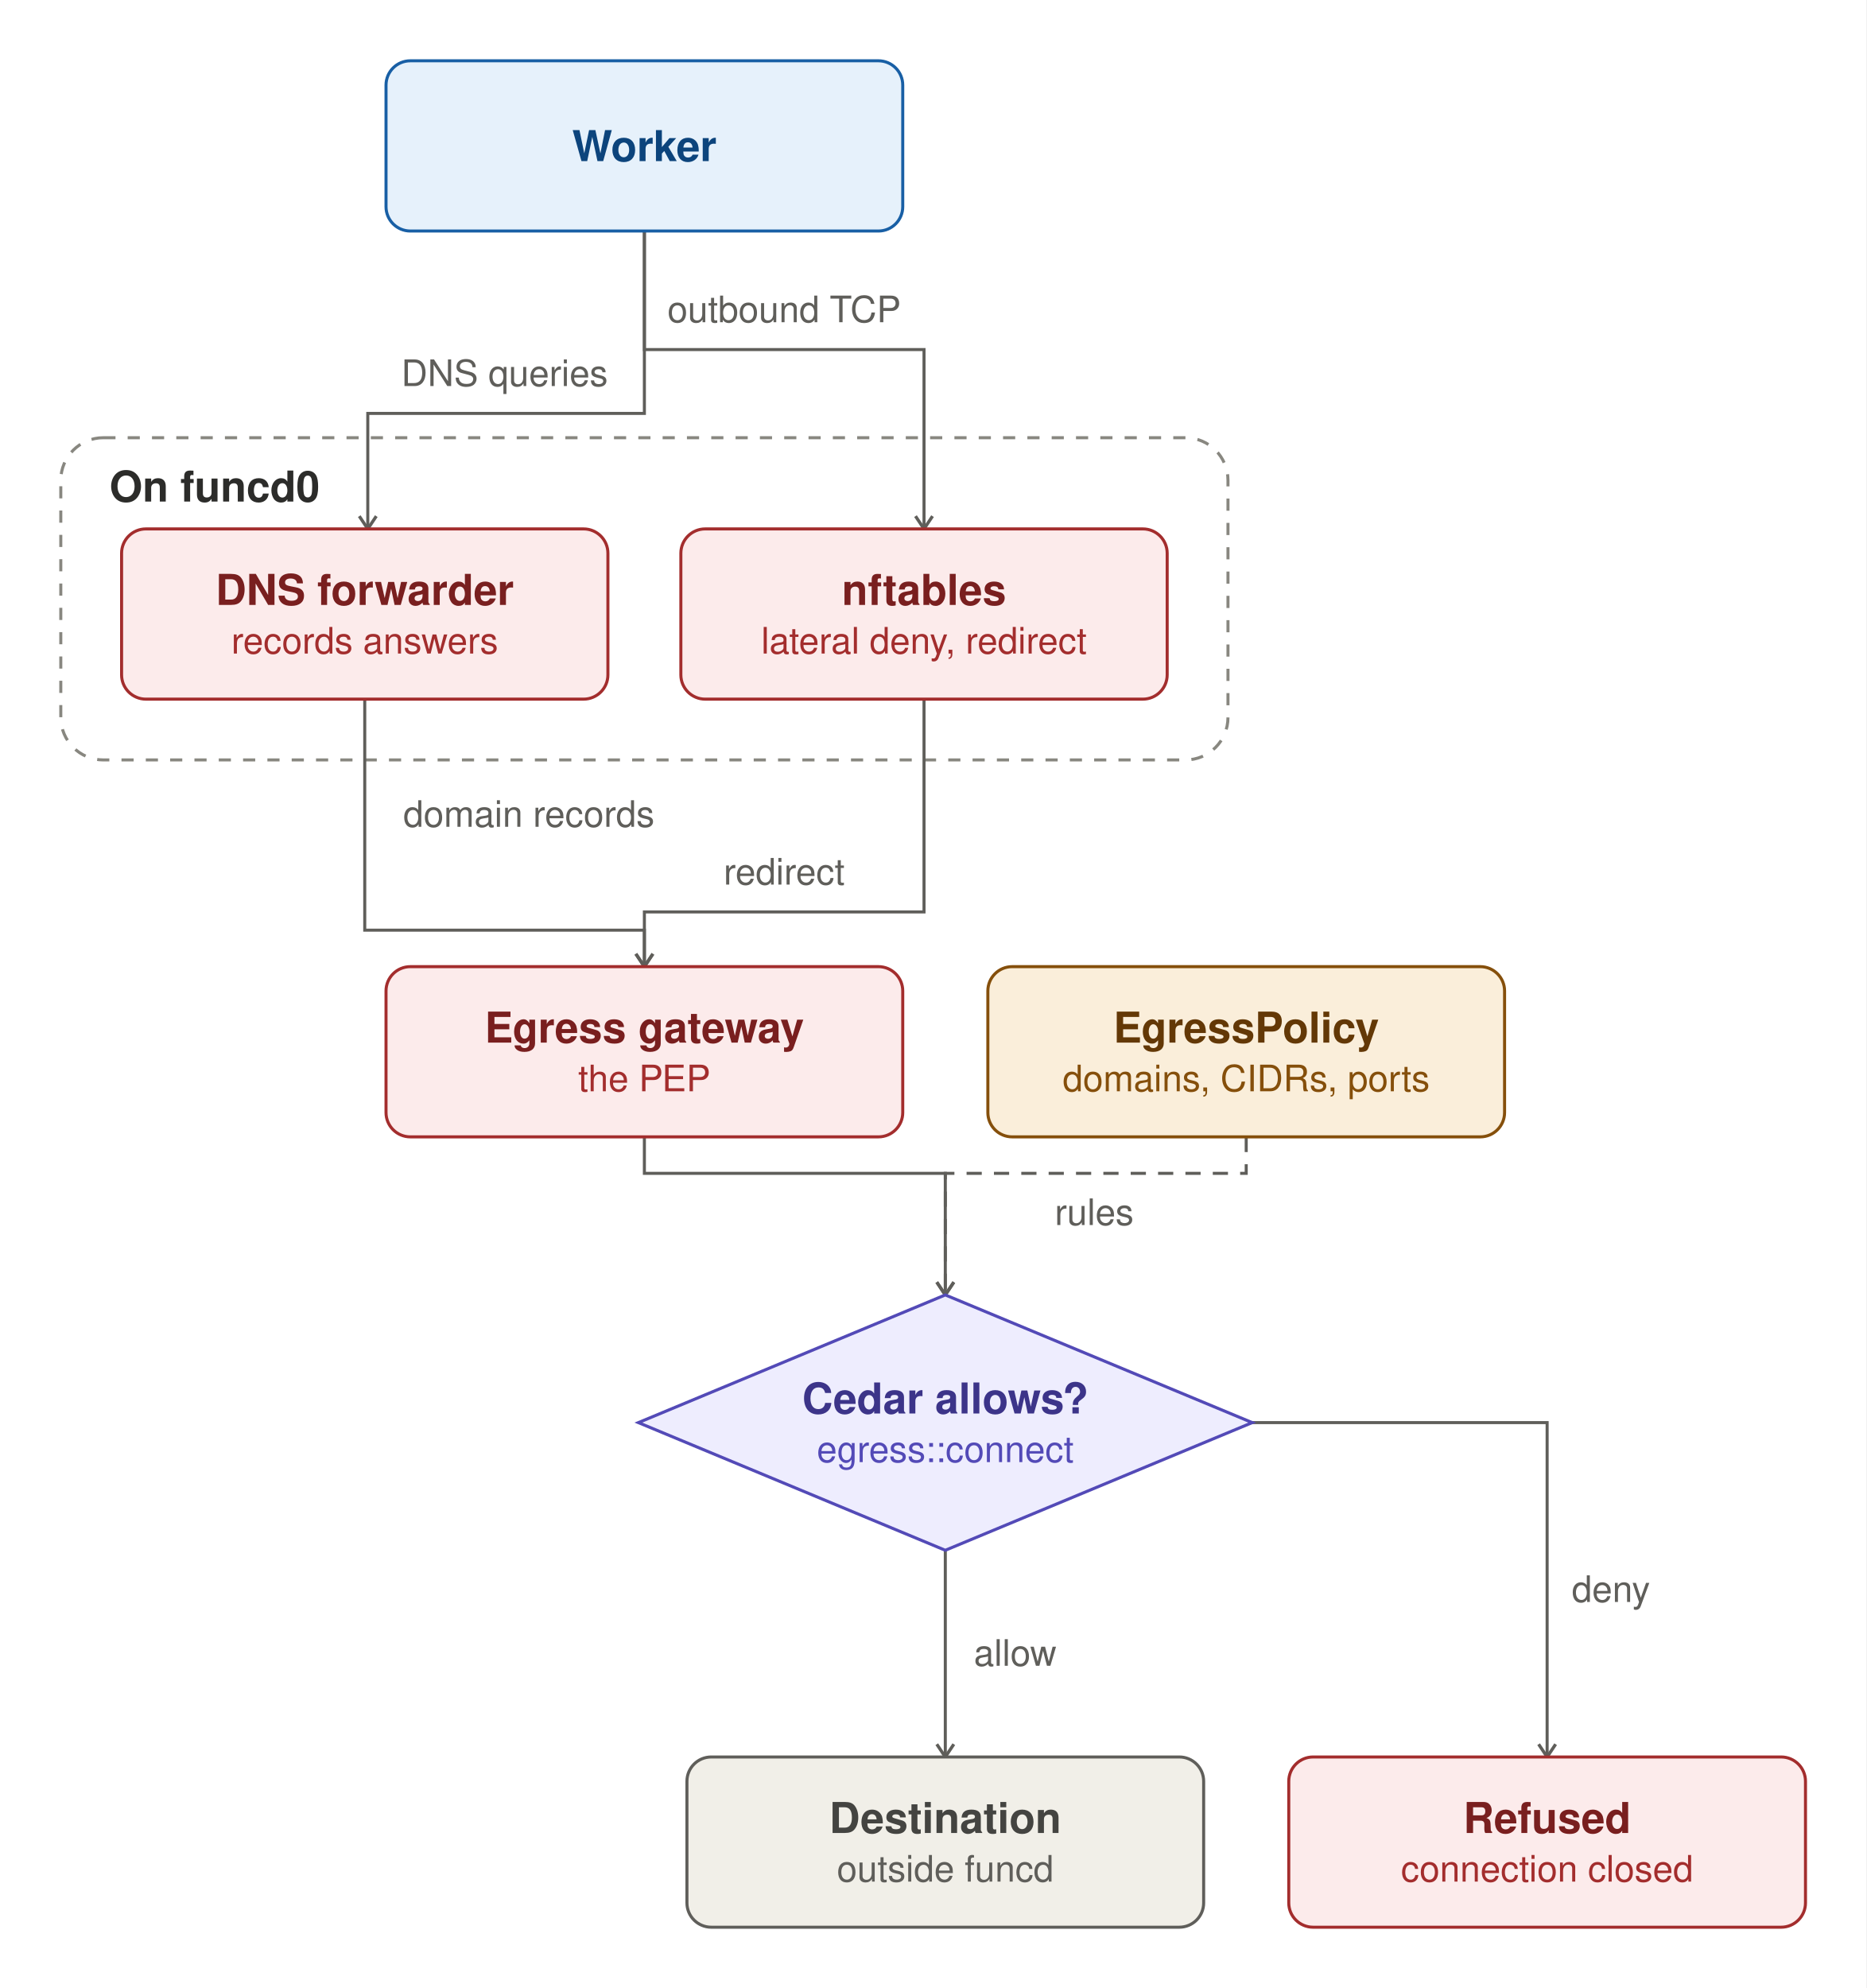
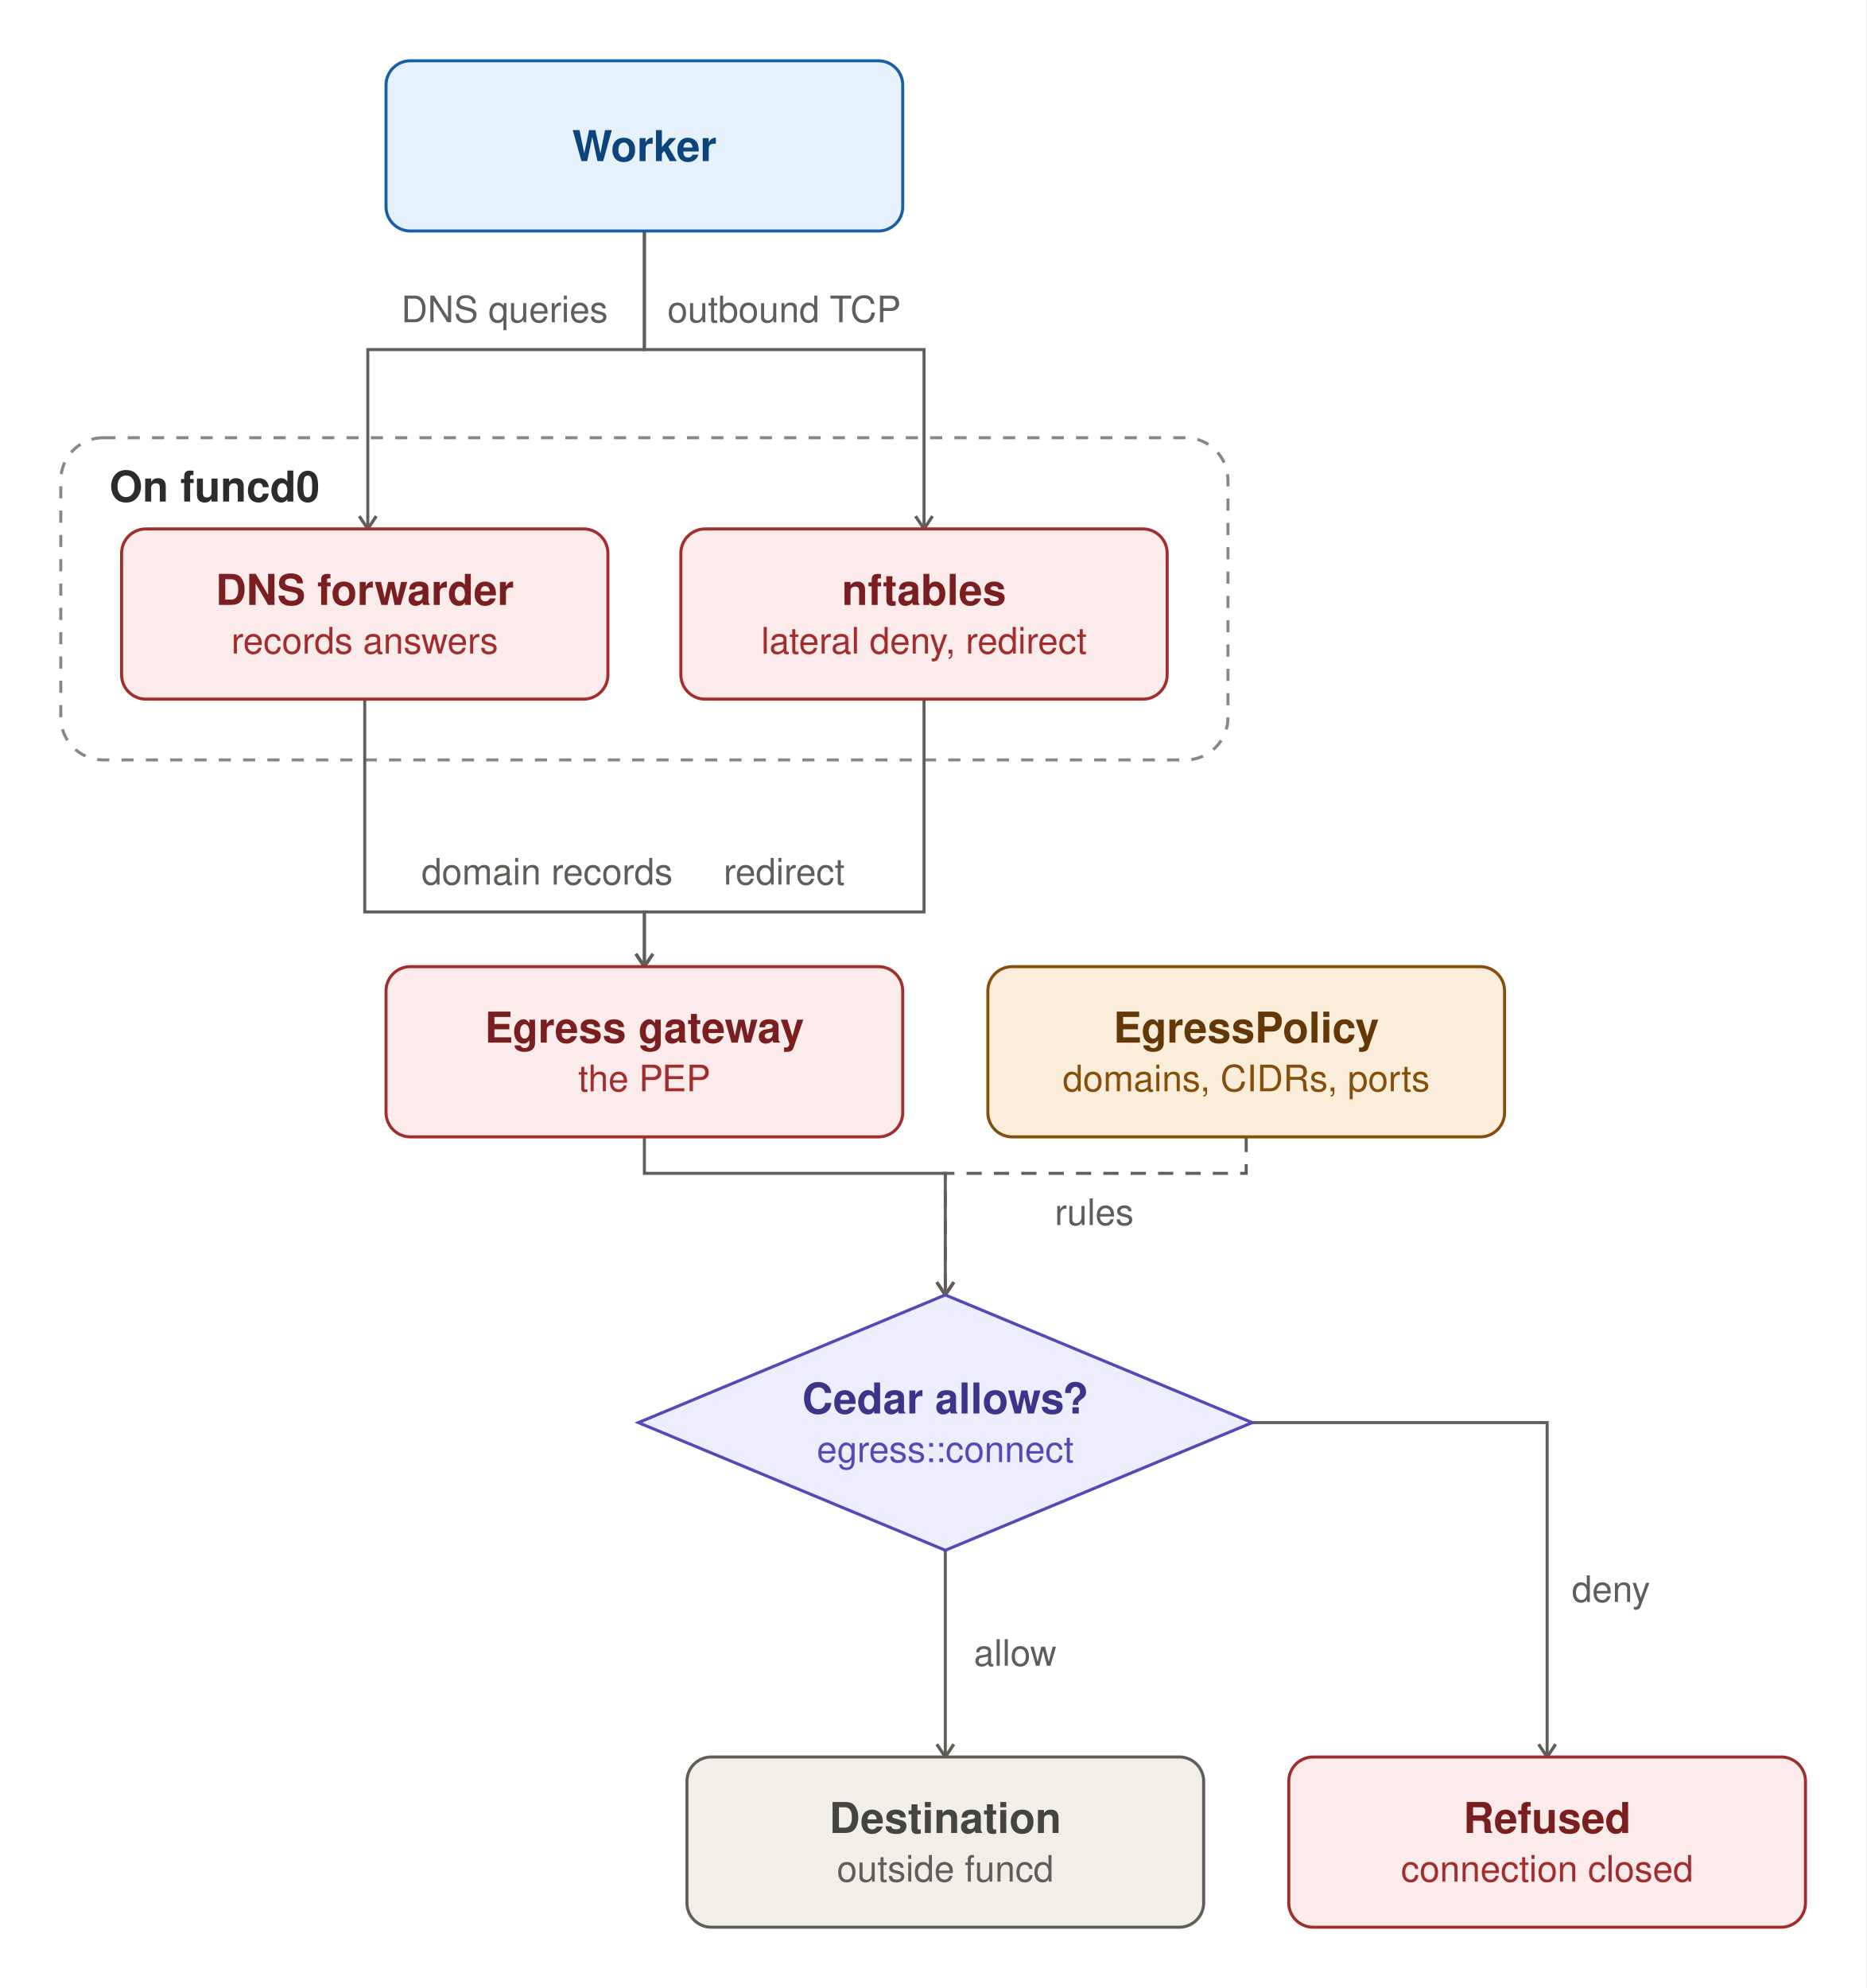
- <svg xmlns="http://www.w3.org/2000/svg" width="614" height="654" viewBox="0 0 614 654" font-family="Helvetica, Arial, sans-serif" text-anchor="middle" data-spec="title: funcd egress kind: flow  worker: Worker @blue  [On funcd0] red right dns: DNS forwarder | records answers nft: nftables | lateral deny, redirect [/]  gw: Egress gateway | the PEP @red check: Cedar allows? | egress::connect @purple pol: EgressPolicy | domains, CIDRs, ports @amber dest: Destination | outside funcd @gray closed: Refused | connection closed @red  worker &gt; dns: DNS queries worker &gt; nft: outbound TCP nft &gt; gw: redirect dns &gt; gw: domain records gw &gt; check pol ~&gt; check: rules check &gt; dest: allow check &gt; closed: deny   " content="&lt;mxfile host=&quot;app.diagrams.net&quot;&gt;&lt;diagram id=&quot;diagram&quot; name=&quot;funcd egress&quot;&gt;&lt;mxGraphModel dx=&quot;800&quot; dy=&quot;600&quot; grid=&quot;1&quot; gridSize=&quot;10&quot; guides=&quot;1&quot; page=&quot;1&quot; pageWidth=&quot;614&quot; pageHeight=&quot;654&quot; math=&quot;0&quot; shadow=&quot;0&quot;&gt;&lt;root&gt;&lt;mxCell id=&quot;0&quot;/&gt;&lt;mxCell id=&quot;1&quot; parent=&quot;0&quot;/&gt;&lt;mxCell id=&quot;c1&quot; value=&quot;&amp;lt;b&amp;gt;Worker&amp;lt;/b&amp;gt;&quot; style=&quot;rounded=1;absoluteArcSize=1;arcSize=16;whiteSpace=wrap;html=1;fillColor=#E6F1FB;strokeColor=#185FA5;fontColor=#0C447C;fontSize=14;&quot; vertex=&quot;1&quot; parent=&quot;1&quot;&gt;&lt;mxGeometry x=&quot;127&quot; y=&quot;20&quot; width=&quot;170&quot; height=&quot;56&quot; as=&quot;geometry&quot;/&gt;&lt;/mxCell&gt;&lt;mxCell id=&quot;c2&quot; value=&quot;On funcd0&quot; style=&quot;rounded=1;absoluteArcSize=1;arcSize=28;dashed=1;fillColor=none;strokeColor=#888780;fontStyle=1;fontSize=14;fontColor=#2C2C2A;align=left;verticalAlign=top;spacingLeft=10;spacingTop=2;html=1;container=1;collapsible=0;&quot; vertex=&quot;1&quot; parent=&quot;1&quot;&gt;&lt;mxGeometry x=&quot;20&quot; y=&quot;144&quot; width=&quot;384.0&quot; height=&quot;106.0&quot; as=&quot;geometry&quot;/&gt;&lt;/mxCell&gt;&lt;mxCell id=&quot;c3&quot; value=&quot;&amp;lt;b&amp;gt;DNS forwarder&amp;lt;/b&amp;gt;&amp;lt;br&amp;gt;&amp;lt;font style=&amp;quot;font-size:12px&amp;quot; color=&amp;quot;#A32D2D&amp;quot;&amp;gt;records answers&amp;lt;/font&amp;gt;&quot; style=&quot;rounded=1;absoluteArcSize=1;arcSize=16;whiteSpace=wrap;html=1;fillColor=#FCEBEB;strokeColor=#A32D2D;fontColor=#791F1F;fontSize=14;&quot; vertex=&quot;1&quot; parent=&quot;c2&quot;&gt;&lt;mxGeometry x=&quot;20&quot; y=&quot;30&quot; width=&quot;160&quot; height=&quot;56&quot; as=&quot;geometry&quot;/&gt;&lt;/mxCell&gt;&lt;mxCell id=&quot;c4&quot; value=&quot;&amp;lt;b&amp;gt;nftables&amp;lt;/b&amp;gt;&amp;lt;br&amp;gt;&amp;lt;font style=&amp;quot;font-size:12px&amp;quot; color=&amp;quot;#A32D2D&amp;quot;&amp;gt;lateral deny, redirect&amp;lt;/font&amp;gt;&quot; style=&quot;rounded=1;absoluteArcSize=1;arcSize=16;whiteSpace=wrap;html=1;fillColor=#FCEBEB;strokeColor=#A32D2D;fontColor=#791F1F;fontSize=14;&quot; vertex=&quot;1&quot; parent=&quot;c2&quot;&gt;&lt;mxGeometry x=&quot;204&quot; y=&quot;30&quot; width=&quot;160&quot; height=&quot;56&quot; as=&quot;geometry&quot;/&gt;&lt;/mxCell&gt;&lt;mxCell id=&quot;c5&quot; value=&quot;&amp;lt;b&amp;gt;Egress gateway&amp;lt;/b&amp;gt;&amp;lt;br&amp;gt;&amp;lt;font style=&amp;quot;font-size:12px&amp;quot; color=&amp;quot;#A32D2D&amp;quot;&amp;gt;the PEP&amp;lt;/font&amp;gt;&quot; style=&quot;rounded=1;absoluteArcSize=1;arcSize=16;whiteSpace=wrap;html=1;fillColor=#FCEBEB;strokeColor=#A32D2D;fontColor=#791F1F;fontSize=14;&quot; vertex=&quot;1&quot; parent=&quot;1&quot;&gt;&lt;mxGeometry x=&quot;127&quot; y=&quot;318&quot; width=&quot;170&quot; height=&quot;56&quot; as=&quot;geometry&quot;/&gt;&lt;/mxCell&gt;&lt;mxCell id=&quot;c6&quot; value=&quot;&amp;lt;b&amp;gt;Cedar allows?&amp;lt;/b&amp;gt;&amp;lt;br&amp;gt;&amp;lt;font style=&amp;quot;font-size:12px&amp;quot; color=&amp;quot;#534AB7&amp;quot;&amp;gt;egress::connect&amp;lt;/font&amp;gt;&quot; style=&quot;rhombus;whiteSpace=wrap;html=1;fillColor=#EEEDFE;strokeColor=#534AB7;fontColor=#3C3489;fontSize=14;&quot; vertex=&quot;1&quot; parent=&quot;1&quot;&gt;&lt;mxGeometry x=&quot;210&quot; y=&quot;426&quot; width=&quot;202&quot; height=&quot;84&quot; as=&quot;geometry&quot;/&gt;&lt;/mxCell&gt;&lt;mxCell id=&quot;c7&quot; value=&quot;&amp;lt;b&amp;gt;EgressPolicy&amp;lt;/b&amp;gt;&amp;lt;br&amp;gt;&amp;lt;font style=&amp;quot;font-size:12px&amp;quot; color=&amp;quot;#854F0B&amp;quot;&amp;gt;domains, CIDRs, ports&amp;lt;/font&amp;gt;&quot; style=&quot;rounded=1;absoluteArcSize=1;arcSize=16;whiteSpace=wrap;html=1;fillColor=#FAEEDA;strokeColor=#854F0B;fontColor=#633806;fontSize=14;&quot; vertex=&quot;1&quot; parent=&quot;1&quot;&gt;&lt;mxGeometry x=&quot;325&quot; y=&quot;318&quot; width=&quot;170&quot; height=&quot;56&quot; as=&quot;geometry&quot;/&gt;&lt;/mxCell&gt;&lt;mxCell id=&quot;c8&quot; value=&quot;&amp;lt;b&amp;gt;Destination&amp;lt;/b&amp;gt;&amp;lt;br&amp;gt;&amp;lt;font style=&amp;quot;font-size:12px&amp;quot; color=&amp;quot;#5F5E5A&amp;quot;&amp;gt;outside funcd&amp;lt;/font&amp;gt;&quot; style=&quot;rounded=1;absoluteArcSize=1;arcSize=16;whiteSpace=wrap;html=1;fillColor=#F1EFE8;strokeColor=#5F5E5A;fontColor=#444441;fontSize=14;&quot; vertex=&quot;1&quot; parent=&quot;1&quot;&gt;&lt;mxGeometry x=&quot;226&quot; y=&quot;578&quot; width=&quot;170&quot; height=&quot;56&quot; as=&quot;geometry&quot;/&gt;&lt;/mxCell&gt;&lt;mxCell id=&quot;c9&quot; value=&quot;&amp;lt;b&amp;gt;Refused&amp;lt;/b&amp;gt;&amp;lt;br&amp;gt;&amp;lt;font style=&amp;quot;font-size:12px&amp;quot; color=&amp;quot;#A32D2D&amp;quot;&amp;gt;connection closed&amp;lt;/font&amp;gt;&quot; style=&quot;rounded=1;absoluteArcSize=1;arcSize=16;whiteSpace=wrap;html=1;fillColor=#FCEBEB;strokeColor=#A32D2D;fontColor=#791F1F;fontSize=14;&quot; vertex=&quot;1&quot; parent=&quot;1&quot;&gt;&lt;mxGeometry x=&quot;424&quot; y=&quot;578&quot; width=&quot;170&quot; height=&quot;56&quot; as=&quot;geometry&quot;/&gt;&lt;/mxCell&gt;&lt;mxCell id=&quot;e1&quot; value=&quot;DNS queries&quot; style=&quot;edgeStyle=orthogonalEdgeStyle;rounded=0;html=1;jettySize=auto;strokeColor=#5F5E5A;fontColor=#5F5E5A;fontSize=12;labelBackgroundColor=#FFFFFF;endSize=7;endArrow=open;endFill=0;exitX=0.5;exitY=1;exitDx=0;exitDy=0;exitPerimeter=0;entryX=0.506;entryY=0;entryDx=0;entryDy=0;entryPerimeter=0;&quot; edge=&quot;1&quot; parent=&quot;1&quot; source=&quot;c1&quot; target=&quot;c3&quot;&gt;&lt;mxGeometry x=&quot;0.116&quot; relative=&quot;1&quot; as=&quot;geometry&quot;&gt;&lt;Array as=&quot;points&quot;&gt;&lt;mxPoint x=&quot;212&quot; y=&quot;136&quot;/&gt;&lt;mxPoint x=&quot;121&quot; y=&quot;136&quot;/&gt;&lt;/Array&gt;&lt;mxPoint x=&quot;-0&quot; y=&quot;-13&quot; as=&quot;offset&quot;/&gt;&lt;/mxGeometry&gt;&lt;/mxCell&gt;&lt;mxCell id=&quot;e2&quot; value=&quot;outbound TCP&quot; style=&quot;edgeStyle=orthogonalEdgeStyle;rounded=0;html=1;jettySize=auto;strokeColor=#5F5E5A;fontColor=#5F5E5A;fontSize=12;labelBackgroundColor=#FFFFFF;endSize=7;endArrow=open;endFill=0;exitX=0.5;exitY=1;exitDx=0;exitDy=0;exitPerimeter=0;entryX=0.5;entryY=0;entryDx=0;entryDy=0;entryPerimeter=0;&quot; edge=&quot;1&quot; parent=&quot;1&quot; source=&quot;c1&quot; target=&quot;c4&quot;&gt;&lt;mxGeometry x=&quot;-0.105&quot; relative=&quot;1&quot; as=&quot;geometry&quot;&gt;&lt;Array as=&quot;points&quot;&gt;&lt;mxPoint x=&quot;212&quot; y=&quot;115&quot;/&gt;&lt;mxPoint x=&quot;304&quot; y=&quot;115&quot;/&gt;&lt;/Array&gt;&lt;mxPoint x=&quot;0&quot; y=&quot;-13&quot; as=&quot;offset&quot;/&gt;&lt;/mxGeometry&gt;&lt;/mxCell&gt;&lt;mxCell id=&quot;e3&quot; value=&quot;redirect&quot; style=&quot;edgeStyle=orthogonalEdgeStyle;rounded=0;html=1;jettySize=auto;strokeColor=#5F5E5A;fontColor=#5F5E5A;fontSize=12;labelBackgroundColor=#FFFFFF;endSize=7;endArrow=open;endFill=0;exitX=0.5;exitY=1;exitDx=0;exitDy=0;exitPerimeter=0;entryX=0.5;entryY=0;entryDx=0;entryDy=0;entryPerimeter=0;&quot; edge=&quot;1&quot; parent=&quot;1&quot; source=&quot;c4&quot; target=&quot;c5&quot;&gt;&lt;mxGeometry x=&quot;0.289&quot; relative=&quot;1&quot; as=&quot;geometry&quot;&gt;&lt;Array as=&quot;points&quot;&gt;&lt;mxPoint x=&quot;304&quot; y=&quot;300&quot;/&gt;&lt;mxPoint x=&quot;212&quot; y=&quot;300&quot;/&gt;&lt;/Array&gt;&lt;mxPoint x=&quot;0&quot; y=&quot;-13&quot; as=&quot;offset&quot;/&gt;&lt;/mxGeometry&gt;&lt;/mxCell&gt;&lt;mxCell id=&quot;e4&quot; value=&quot;domain records&quot; style=&quot;edgeStyle=orthogonalEdgeStyle;rounded=0;html=1;jettySize=auto;strokeColor=#5F5E5A;fontColor=#5F5E5A;fontSize=12;labelBackgroundColor=#FFFFFF;endSize=7;endArrow=open;endFill=0;exitX=0.5;exitY=1;exitDx=0;exitDy=0;exitPerimeter=0;entryX=0.5;entryY=0;entryDx=0;entryDy=0;entryPerimeter=0;&quot; edge=&quot;1&quot; parent=&quot;1&quot; source=&quot;c3&quot; target=&quot;c5&quot;&gt;&lt;mxGeometry x=&quot;0.458&quot; relative=&quot;1&quot; as=&quot;geometry&quot;&gt;&lt;Array as=&quot;points&quot;&gt;&lt;mxPoint x=&quot;120&quot; y=&quot;306&quot;/&gt;&lt;mxPoint x=&quot;212&quot; y=&quot;306&quot;/&gt;&lt;/Array&gt;&lt;mxPoint x=&quot;-1&quot; y=&quot;-38&quot; as=&quot;offset&quot;/&gt;&lt;/mxGeometry&gt;&lt;/mxCell&gt;&lt;mxCell id=&quot;e5&quot; value=&quot;&quot; style=&quot;edgeStyle=orthogonalEdgeStyle;rounded=0;html=1;jettySize=auto;strokeColor=#5F5E5A;fontColor=#5F5E5A;fontSize=12;labelBackgroundColor=#FFFFFF;endSize=7;endArrow=open;endFill=0;exitX=0.5;exitY=1;exitDx=0;exitDy=0;exitPerimeter=0;entryX=0.5;entryY=0;entryDx=0;entryDy=0;entryPerimeter=0;&quot; edge=&quot;1&quot; parent=&quot;1&quot; source=&quot;c5&quot; target=&quot;c6&quot;&gt;&lt;mxGeometry relative=&quot;1&quot; as=&quot;geometry&quot;&gt;&lt;Array as=&quot;points&quot;&gt;&lt;mxPoint x=&quot;212&quot; y=&quot;386&quot;/&gt;&lt;mxPoint x=&quot;311&quot; y=&quot;386&quot;/&gt;&lt;/Array&gt;&lt;/mxGeometry&gt;&lt;/mxCell&gt;&lt;mxCell id=&quot;e6&quot; value=&quot;rules&quot; style=&quot;edgeStyle=orthogonalEdgeStyle;rounded=0;html=1;jettySize=auto;strokeColor=#5F5E5A;fontColor=#5F5E5A;fontSize=12;labelBackgroundColor=#FFFFFF;endSize=7;dashed=1;endArrow=open;endFill=0;exitX=0.5;exitY=1;exitDx=0;exitDy=0;exitPerimeter=0;entryX=0.5;entryY=0;entryDx=0;entryDy=0;entryPerimeter=0;&quot; edge=&quot;1&quot; parent=&quot;1&quot; source=&quot;c7&quot; target=&quot;c6&quot;&gt;&lt;mxGeometry x=&quot;-0.185&quot; relative=&quot;1&quot; as=&quot;geometry&quot;&gt;&lt;Array as=&quot;points&quot;&gt;&lt;mxPoint x=&quot;410&quot; y=&quot;386&quot;/&gt;&lt;mxPoint x=&quot;311&quot; y=&quot;386&quot;/&gt;&lt;/Array&gt;&lt;mxPoint x=&quot;-0&quot; y=&quot;13&quot; as=&quot;offset&quot;/&gt;&lt;/mxGeometry&gt;&lt;/mxCell&gt;&lt;mxCell id=&quot;e7&quot; value=&quot;allow&quot; style=&quot;edgeStyle=orthogonalEdgeStyle;rounded=0;html=1;jettySize=auto;strokeColor=#5F5E5A;fontColor=#5F5E5A;fontSize=12;labelBackgroundColor=#FFFFFF;endSize=7;endArrow=open;endFill=0;exitX=0.5;exitY=1;exitDx=0;exitDy=0;exitPerimeter=0;entryX=0.5;entryY=0;entryDx=0;entryDy=0;entryPerimeter=0;&quot; edge=&quot;1&quot; parent=&quot;1&quot; source=&quot;c6&quot; target=&quot;c8&quot;&gt;&lt;mxGeometry x=&quot;0.000&quot; relative=&quot;1&quot; as=&quot;geometry&quot;&gt;&lt;mxPoint x=&quot;23&quot; y=&quot;0&quot; as=&quot;offset&quot;/&gt;&lt;/mxGeometry&gt;&lt;/mxCell&gt;&lt;mxCell id=&quot;e8&quot; value=&quot;deny&quot; style=&quot;edgeStyle=orthogonalEdgeStyle;rounded=0;html=1;jettySize=auto;strokeColor=#5F5E5A;fontColor=#5F5E5A;fontSize=12;labelBackgroundColor=#FFFFFF;endSize=7;endArrow=open;endFill=0;exitX=1;exitY=0.5;exitDx=0;exitDy=0;exitPerimeter=0;entryX=0.5;entryY=0;entryDx=0;entryDy=0;entryPerimeter=0;&quot; edge=&quot;1&quot; parent=&quot;1&quot; source=&quot;c6&quot; target=&quot;c9&quot;&gt;&lt;mxGeometry x=&quot;0.469&quot; relative=&quot;1&quot; as=&quot;geometry&quot;&gt;&lt;Array as=&quot;points&quot;&gt;&lt;mxPoint x=&quot;509&quot; y=&quot;468&quot;/&gt;&lt;/Array&gt;&lt;mxPoint x=&quot;21&quot; y=&quot;0&quot; as=&quot;offset&quot;/&gt;&lt;/mxGeometry&gt;&lt;/mxCell&gt;&lt;/root&gt;&lt;/mxGraphModel&gt;&lt;/diagram&gt;&lt;/mxfile&gt;">
+ <svg xmlns="http://www.w3.org/2000/svg" width="614" height="654" viewBox="0 0 614 654" font-family="Helvetica, Arial, sans-serif" text-anchor="middle" data-spec="title: funcd egress kind: flow  worker: Worker @blue  [On funcd0] red right dns: DNS forwarder | records answers nft: nftables | lateral deny, redirect [/]  gw: Egress gateway | the PEP @red check: Cedar allows? | egress::connect @purple pol: EgressPolicy | domains, CIDRs, ports @amber dest: Destination | outside funcd @gray closed: Refused | connection closed @red  worker &gt; dns: DNS queries worker &gt; nft: outbound TCP nft &gt; gw: redirect dns &gt; gw: domain records gw &gt; check pol ~&gt; check: rules check &gt; dest: allow check &gt; closed: deny   " content="&lt;mxfile host=&quot;app.diagrams.net&quot;&gt;&lt;diagram id=&quot;diagram&quot; name=&quot;funcd egress&quot;&gt;&lt;mxGraphModel dx=&quot;800&quot; dy=&quot;600&quot; grid=&quot;1&quot; gridSize=&quot;10&quot; guides=&quot;1&quot; page=&quot;1&quot; pageWidth=&quot;614&quot; pageHeight=&quot;654&quot; math=&quot;0&quot; shadow=&quot;0&quot;&gt;&lt;root&gt;&lt;mxCell id=&quot;0&quot;/&gt;&lt;mxCell id=&quot;1&quot; parent=&quot;0&quot;/&gt;&lt;mxCell id=&quot;c1&quot; value=&quot;&amp;lt;b&amp;gt;Worker&amp;lt;/b&amp;gt;&quot; style=&quot;rounded=1;absoluteArcSize=1;arcSize=16;whiteSpace=wrap;html=1;fillColor=#E6F1FB;strokeColor=#185FA5;fontColor=#0C447C;fontSize=14;&quot; vertex=&quot;1&quot; parent=&quot;1&quot;&gt;&lt;mxGeometry x=&quot;127&quot; y=&quot;20&quot; width=&quot;170&quot; height=&quot;56&quot; as=&quot;geometry&quot;/&gt;&lt;/mxCell&gt;&lt;mxCell id=&quot;c2&quot; value=&quot;On funcd0&quot; style=&quot;rounded=1;absoluteArcSize=1;arcSize=28;dashed=1;fillColor=none;strokeColor=#888780;fontStyle=1;fontSize=14;fontColor=#2C2C2A;align=left;verticalAlign=top;spacingLeft=10;spacingTop=2;html=1;container=1;collapsible=0;&quot; vertex=&quot;1&quot; parent=&quot;1&quot;&gt;&lt;mxGeometry x=&quot;20&quot; y=&quot;144&quot; width=&quot;384.0&quot; height=&quot;106.0&quot; as=&quot;geometry&quot;/&gt;&lt;/mxCell&gt;&lt;mxCell id=&quot;c3&quot; value=&quot;&amp;lt;b&amp;gt;DNS forwarder&amp;lt;/b&amp;gt;&amp;lt;br&amp;gt;&amp;lt;font style=&amp;quot;font-size:12px&amp;quot; color=&amp;quot;#A32D2D&amp;quot;&amp;gt;records answers&amp;lt;/font&amp;gt;&quot; style=&quot;rounded=1;absoluteArcSize=1;arcSize=16;whiteSpace=wrap;html=1;fillColor=#FCEBEB;strokeColor=#A32D2D;fontColor=#791F1F;fontSize=14;&quot; vertex=&quot;1&quot; parent=&quot;c2&quot;&gt;&lt;mxGeometry x=&quot;20&quot; y=&quot;30&quot; width=&quot;160&quot; height=&quot;56&quot; as=&quot;geometry&quot;/&gt;&lt;/mxCell&gt;&lt;mxCell id=&quot;c4&quot; value=&quot;&amp;lt;b&amp;gt;nftables&amp;lt;/b&amp;gt;&amp;lt;br&amp;gt;&amp;lt;font style=&amp;quot;font-size:12px&amp;quot; color=&amp;quot;#A32D2D&amp;quot;&amp;gt;lateral deny, redirect&amp;lt;/font&amp;gt;&quot; style=&quot;rounded=1;absoluteArcSize=1;arcSize=16;whiteSpace=wrap;html=1;fillColor=#FCEBEB;strokeColor=#A32D2D;fontColor=#791F1F;fontSize=14;&quot; vertex=&quot;1&quot; parent=&quot;c2&quot;&gt;&lt;mxGeometry x=&quot;204&quot; y=&quot;30&quot; width=&quot;160&quot; height=&quot;56&quot; as=&quot;geometry&quot;/&gt;&lt;/mxCell&gt;&lt;mxCell id=&quot;c5&quot; value=&quot;&amp;lt;b&amp;gt;Egress gateway&amp;lt;/b&amp;gt;&amp;lt;br&amp;gt;&amp;lt;font style=&amp;quot;font-size:12px&amp;quot; color=&amp;quot;#A32D2D&amp;quot;&amp;gt;the PEP&amp;lt;/font&amp;gt;&quot; style=&quot;rounded=1;absoluteArcSize=1;arcSize=16;whiteSpace=wrap;html=1;fillColor=#FCEBEB;strokeColor=#A32D2D;fontColor=#791F1F;fontSize=14;&quot; vertex=&quot;1&quot; parent=&quot;1&quot;&gt;&lt;mxGeometry x=&quot;127&quot; y=&quot;318&quot; width=&quot;170&quot; height=&quot;56&quot; as=&quot;geometry&quot;/&gt;&lt;/mxCell&gt;&lt;mxCell id=&quot;c6&quot; value=&quot;&amp;lt;b&amp;gt;Cedar allows?&amp;lt;/b&amp;gt;&amp;lt;br&amp;gt;&amp;lt;font style=&amp;quot;font-size:12px&amp;quot; color=&amp;quot;#534AB7&amp;quot;&amp;gt;egress::connect&amp;lt;/font&amp;gt;&quot; style=&quot;rhombus;whiteSpace=wrap;html=1;fillColor=#EEEDFE;strokeColor=#534AB7;fontColor=#3C3489;fontSize=14;&quot; vertex=&quot;1&quot; parent=&quot;1&quot;&gt;&lt;mxGeometry x=&quot;210&quot; y=&quot;426&quot; width=&quot;202&quot; height=&quot;84&quot; as=&quot;geometry&quot;/&gt;&lt;/mxCell&gt;&lt;mxCell id=&quot;c7&quot; value=&quot;&amp;lt;b&amp;gt;EgressPolicy&amp;lt;/b&amp;gt;&amp;lt;br&amp;gt;&amp;lt;font style=&amp;quot;font-size:12px&amp;quot; color=&amp;quot;#854F0B&amp;quot;&amp;gt;domains, CIDRs, ports&amp;lt;/font&amp;gt;&quot; style=&quot;rounded=1;absoluteArcSize=1;arcSize=16;whiteSpace=wrap;html=1;fillColor=#FAEEDA;strokeColor=#854F0B;fontColor=#633806;fontSize=14;&quot; vertex=&quot;1&quot; parent=&quot;1&quot;&gt;&lt;mxGeometry x=&quot;325&quot; y=&quot;318&quot; width=&quot;170&quot; height=&quot;56&quot; as=&quot;geometry&quot;/&gt;&lt;/mxCell&gt;&lt;mxCell id=&quot;c8&quot; value=&quot;&amp;lt;b&amp;gt;Destination&amp;lt;/b&amp;gt;&amp;lt;br&amp;gt;&amp;lt;font style=&amp;quot;font-size:12px&amp;quot; color=&amp;quot;#5F5E5A&amp;quot;&amp;gt;outside funcd&amp;lt;/font&amp;gt;&quot; style=&quot;rounded=1;absoluteArcSize=1;arcSize=16;whiteSpace=wrap;html=1;fillColor=#F1EFE8;strokeColor=#5F5E5A;fontColor=#444441;fontSize=14;&quot; vertex=&quot;1&quot; parent=&quot;1&quot;&gt;&lt;mxGeometry x=&quot;226&quot; y=&quot;578&quot; width=&quot;170&quot; height=&quot;56&quot; as=&quot;geometry&quot;/&gt;&lt;/mxCell&gt;&lt;mxCell id=&quot;c9&quot; value=&quot;&amp;lt;b&amp;gt;Refused&amp;lt;/b&amp;gt;&amp;lt;br&amp;gt;&amp;lt;font style=&amp;quot;font-size:12px&amp;quot; color=&amp;quot;#A32D2D&amp;quot;&amp;gt;connection closed&amp;lt;/font&amp;gt;&quot; style=&quot;rounded=1;absoluteArcSize=1;arcSize=16;whiteSpace=wrap;html=1;fillColor=#FCEBEB;strokeColor=#A32D2D;fontColor=#791F1F;fontSize=14;&quot; vertex=&quot;1&quot; parent=&quot;1&quot;&gt;&lt;mxGeometry x=&quot;424&quot; y=&quot;578&quot; width=&quot;170&quot; height=&quot;56&quot; as=&quot;geometry&quot;/&gt;&lt;/mxCell&gt;&lt;mxCell id=&quot;e1&quot; value=&quot;DNS queries&quot; style=&quot;edgeStyle=orthogonalEdgeStyle;rounded=0;html=1;jettySize=auto;strokeColor=#5F5E5A;fontColor=#5F5E5A;fontSize=12;labelBackgroundColor=#FFFFFF;endSize=7;endArrow=open;endFill=0;exitX=0.5;exitY=1;exitDx=0;exitDy=0;exitPerimeter=0;entryX=0.506;entryY=0;entryDx=0;entryDy=0;entryPerimeter=0;&quot; edge=&quot;1&quot; parent=&quot;1&quot; source=&quot;c1&quot; target=&quot;c3&quot;&gt;&lt;mxGeometry x=&quot;-0.106&quot; relative=&quot;1&quot; as=&quot;geometry&quot;&gt;&lt;Array as=&quot;points&quot;&gt;&lt;mxPoint x=&quot;212&quot; y=&quot;115&quot;/&gt;&lt;mxPoint x=&quot;121&quot; y=&quot;115&quot;/&gt;&lt;/Array&gt;&lt;mxPoint x=&quot;-0&quot; y=&quot;-13&quot; as=&quot;offset&quot;/&gt;&lt;/mxGeometry&gt;&lt;/mxCell&gt;&lt;mxCell id=&quot;e2&quot; value=&quot;outbound TCP&quot; style=&quot;edgeStyle=orthogonalEdgeStyle;rounded=0;html=1;jettySize=auto;strokeColor=#5F5E5A;fontColor=#5F5E5A;fontSize=12;labelBackgroundColor=#FFFFFF;endSize=7;endArrow=open;endFill=0;exitX=0.5;exitY=1;exitDx=0;exitDy=0;exitPerimeter=0;entryX=0.5;entryY=0;entryDx=0;entryDy=0;entryPerimeter=0;&quot; edge=&quot;1&quot; parent=&quot;1&quot; source=&quot;c1&quot; target=&quot;c4&quot;&gt;&lt;mxGeometry x=&quot;-0.105&quot; relative=&quot;1&quot; as=&quot;geometry&quot;&gt;&lt;Array as=&quot;points&quot;&gt;&lt;mxPoint x=&quot;212&quot; y=&quot;115&quot;/&gt;&lt;mxPoint x=&quot;304&quot; y=&quot;115&quot;/&gt;&lt;/Array&gt;&lt;mxPoint x=&quot;0&quot; y=&quot;-13&quot; as=&quot;offset&quot;/&gt;&lt;/mxGeometry&gt;&lt;/mxCell&gt;&lt;mxCell id=&quot;e3&quot; value=&quot;redirect&quot; style=&quot;edgeStyle=orthogonalEdgeStyle;rounded=0;html=1;jettySize=auto;strokeColor=#5F5E5A;fontColor=#5F5E5A;fontSize=12;labelBackgroundColor=#FFFFFF;endSize=7;endArrow=open;endFill=0;exitX=0.5;exitY=1;exitDx=0;exitDy=0;exitPerimeter=0;entryX=0.5;entryY=0;entryDx=0;entryDy=0;entryPerimeter=0;&quot; edge=&quot;1&quot; parent=&quot;1&quot; source=&quot;c4&quot; target=&quot;c5&quot;&gt;&lt;mxGeometry x=&quot;0.289&quot; relative=&quot;1&quot; as=&quot;geometry&quot;&gt;&lt;Array as=&quot;points&quot;&gt;&lt;mxPoint x=&quot;304&quot; y=&quot;300&quot;/&gt;&lt;mxPoint x=&quot;212&quot; y=&quot;300&quot;/&gt;&lt;/Array&gt;&lt;mxPoint x=&quot;0&quot; y=&quot;-13&quot; as=&quot;offset&quot;/&gt;&lt;/mxGeometry&gt;&lt;/mxCell&gt;&lt;mxCell id=&quot;e4&quot; value=&quot;domain records&quot; style=&quot;edgeStyle=orthogonalEdgeStyle;rounded=0;html=1;jettySize=auto;strokeColor=#5F5E5A;fontColor=#5F5E5A;fontSize=12;labelBackgroundColor=#FFFFFF;endSize=7;endArrow=open;endFill=0;exitX=0.5;exitY=1;exitDx=0;exitDy=0;exitPerimeter=0;entryX=0.5;entryY=0;entryDx=0;entryDy=0;entryPerimeter=0;&quot; edge=&quot;1&quot; parent=&quot;1&quot; source=&quot;c3&quot; target=&quot;c5&quot;&gt;&lt;mxGeometry x=&quot;0.493&quot; relative=&quot;1&quot; as=&quot;geometry&quot;&gt;&lt;Array as=&quot;points&quot;&gt;&lt;mxPoint x=&quot;120&quot; y=&quot;300&quot;/&gt;&lt;mxPoint x=&quot;212&quot; y=&quot;300&quot;/&gt;&lt;/Array&gt;&lt;mxPoint x=&quot;-4&quot; y=&quot;-13&quot; as=&quot;offset&quot;/&gt;&lt;/mxGeometry&gt;&lt;/mxCell&gt;&lt;mxCell id=&quot;e5&quot; value=&quot;&quot; style=&quot;edgeStyle=orthogonalEdgeStyle;rounded=0;html=1;jettySize=auto;strokeColor=#5F5E5A;fontColor=#5F5E5A;fontSize=12;labelBackgroundColor=#FFFFFF;endSize=7;endArrow=open;endFill=0;exitX=0.5;exitY=1;exitDx=0;exitDy=0;exitPerimeter=0;entryX=0.5;entryY=0;entryDx=0;entryDy=0;entryPerimeter=0;&quot; edge=&quot;1&quot; parent=&quot;1&quot; source=&quot;c5&quot; target=&quot;c6&quot;&gt;&lt;mxGeometry relative=&quot;1&quot; as=&quot;geometry&quot;&gt;&lt;Array as=&quot;points&quot;&gt;&lt;mxPoint x=&quot;212&quot; y=&quot;386&quot;/&gt;&lt;mxPoint x=&quot;311&quot; y=&quot;386&quot;/&gt;&lt;/Array&gt;&lt;/mxGeometry&gt;&lt;/mxCell&gt;&lt;mxCell id=&quot;e6&quot; value=&quot;rules&quot; style=&quot;edgeStyle=orthogonalEdgeStyle;rounded=0;html=1;jettySize=auto;strokeColor=#5F5E5A;fontColor=#5F5E5A;fontSize=12;labelBackgroundColor=#FFFFFF;endSize=7;dashed=1;endArrow=open;endFill=0;exitX=0.5;exitY=1;exitDx=0;exitDy=0;exitPerimeter=0;entryX=0.5;entryY=0;entryDx=0;entryDy=0;entryPerimeter=0;&quot; edge=&quot;1&quot; parent=&quot;1&quot; source=&quot;c7&quot; target=&quot;c6&quot;&gt;&lt;mxGeometry x=&quot;-0.185&quot; relative=&quot;1&quot; as=&quot;geometry&quot;&gt;&lt;Array as=&quot;points&quot;&gt;&lt;mxPoint x=&quot;410&quot; y=&quot;386&quot;/&gt;&lt;mxPoint x=&quot;311&quot; y=&quot;386&quot;/&gt;&lt;/Array&gt;&lt;mxPoint x=&quot;-0&quot; y=&quot;13&quot; as=&quot;offset&quot;/&gt;&lt;/mxGeometry&gt;&lt;/mxCell&gt;&lt;mxCell id=&quot;e7&quot; value=&quot;allow&quot; style=&quot;edgeStyle=orthogonalEdgeStyle;rounded=0;html=1;jettySize=auto;strokeColor=#5F5E5A;fontColor=#5F5E5A;fontSize=12;labelBackgroundColor=#FFFFFF;endSize=7;endArrow=open;endFill=0;exitX=0.5;exitY=1;exitDx=0;exitDy=0;exitPerimeter=0;entryX=0.5;entryY=0;entryDx=0;entryDy=0;entryPerimeter=0;&quot; edge=&quot;1&quot; parent=&quot;1&quot; source=&quot;c6&quot; target=&quot;c8&quot;&gt;&lt;mxGeometry x=&quot;0.000&quot; relative=&quot;1&quot; as=&quot;geometry&quot;&gt;&lt;mxPoint x=&quot;23&quot; y=&quot;0&quot; as=&quot;offset&quot;/&gt;&lt;/mxGeometry&gt;&lt;/mxCell&gt;&lt;mxCell id=&quot;e8&quot; value=&quot;deny&quot; style=&quot;edgeStyle=orthogonalEdgeStyle;rounded=0;html=1;jettySize=auto;strokeColor=#5F5E5A;fontColor=#5F5E5A;fontSize=12;labelBackgroundColor=#FFFFFF;endSize=7;endArrow=open;endFill=0;exitX=1;exitY=0.5;exitDx=0;exitDy=0;exitPerimeter=0;entryX=0.5;entryY=0;entryDx=0;entryDy=0;entryPerimeter=0;&quot; edge=&quot;1&quot; parent=&quot;1&quot; source=&quot;c6&quot; target=&quot;c9&quot;&gt;&lt;mxGeometry x=&quot;0.469&quot; relative=&quot;1&quot; as=&quot;geometry&quot;&gt;&lt;Array as=&quot;points&quot;&gt;&lt;mxPoint x=&quot;509&quot; y=&quot;468&quot;/&gt;&lt;/Array&gt;&lt;mxPoint x=&quot;21&quot; y=&quot;0&quot; as=&quot;offset&quot;/&gt;&lt;/mxGeometry&gt;&lt;/mxCell&gt;&lt;/root&gt;&lt;/mxGraphModel&gt;&lt;/diagram&gt;&lt;/mxfile&gt;">
  <rect width="614" height="654" fill="#FFFFFF" />
  <defs>
    <marker id="a" viewBox="0 0 10 10" refX="8" refY="5" markerWidth="7" markerHeight="7" orient="auto-start-reverse">
      <path d="M2 1L8 5L2 9" fill="none" stroke="#5F5E5A" stroke-width="1.5" />
    </marker>
  </defs>
  <rect x="20" y="144" width="384.0" height="106.0" rx="14" fill="none" stroke="#888780" stroke-dasharray="4 4" />
  <text x="36" y="165" text-anchor="start" font-size="14" font-weight="600" fill="#2C2C2A">On funcd0</text>
-   <path d="M212 76V136H121V174" fill="none" stroke="#5F5E5A" marker-end="url(#a)" />
-   <text x="166" y="127" font-size="12" fill="#5F5E5A">DNS queries</text>
+   <path d="M212 76V115H121V174" fill="none" stroke="#5F5E5A" marker-end="url(#a)" />
+   <text x="166" y="106" font-size="12" fill="#5F5E5A">DNS queries</text>
  <path d="M212 76V115H304V174" fill="none" stroke="#5F5E5A" marker-end="url(#a)" />
  <text x="258" y="106" font-size="12" fill="#5F5E5A">outbound TCP</text>
  <path d="M304 230V300H212V318" fill="none" stroke="#5F5E5A" marker-end="url(#a)" />
  <text x="258" y="291" font-size="12" fill="#5F5E5A">redirect</text>
-   <path d="M120 230V306H212V318" fill="none" stroke="#5F5E5A" marker-end="url(#a)" />
-   <text x="174" y="272" font-size="12" fill="#5F5E5A">domain records</text>
+   <path d="M120 230V300H212V318" fill="none" stroke="#5F5E5A" marker-end="url(#a)" />
+   <text x="180" y="291" font-size="12" fill="#5F5E5A">domain records</text>
  <path d="M212 374V386H311V426" fill="none" stroke="#5F5E5A" marker-end="url(#a)" />
  <path d="M410 374V386H311V426" fill="none" stroke="#5F5E5A" stroke-dasharray="5 4" marker-end="url(#a)" />
  <text x="360" y="403" font-size="12" fill="#5F5E5A">rules</text>
  <path d="M311 510V578" fill="none" stroke="#5F5E5A" marker-end="url(#a)" />
  <text x="334" y="548" font-size="12" fill="#5F5E5A">allow</text>
  <path d="M412 468H509V578" fill="none" stroke="#5F5E5A" marker-end="url(#a)" />
  <text x="530" y="527" font-size="12" fill="#5F5E5A">deny</text>
  <rect x="127" y="20" width="170" height="56" rx="8" fill="#E6F1FB" stroke="#185FA5" />
  <text x="212" y="53" font-size="14" font-weight="600" fill="#0C447C">Worker</text>
  <rect x="40" y="174" width="160" height="56" rx="8" fill="#FCEBEB" stroke="#A32D2D" />
  <text x="120" y="199" font-size="14" font-weight="600" fill="#791F1F">DNS forwarder</text>
  <text x="120" y="215" font-size="12" fill="#A32D2D">records answers</text>
  <rect x="224" y="174" width="160" height="56" rx="8" fill="#FCEBEB" stroke="#A32D2D" />
  <text x="304" y="199" font-size="14" font-weight="600" fill="#791F1F">nftables</text>
  <text x="304" y="215" font-size="12" fill="#A32D2D">lateral deny, redirect</text>
  <rect x="127" y="318" width="170" height="56" rx="8" fill="#FCEBEB" stroke="#A32D2D" />
  <text x="212" y="343" font-size="14" font-weight="600" fill="#791F1F">Egress gateway</text>
  <text x="212" y="359" font-size="12" fill="#A32D2D">the PEP</text>
  <rect x="-1" y="-1" width="2" height="2" vector-effect="non-scaling-stroke" transform="translate(311 468) scale(71.4 29.7) rotate(45)" fill="#EEEDFE" stroke="#534AB7" />
  <text x="311" y="465" font-size="14" font-weight="600" fill="#3C3489">Cedar allows?</text>
  <text x="311" y="481" font-size="12" fill="#534AB7">egress::connect</text>
  <rect x="325" y="318" width="170" height="56" rx="8" fill="#FAEEDA" stroke="#854F0B" />
  <text x="410" y="343" font-size="14" font-weight="600" fill="#633806">EgressPolicy</text>
  <text x="410" y="359" font-size="12" fill="#854F0B">domains, CIDRs, ports</text>
  <rect x="226" y="578" width="170" height="56" rx="8" fill="#F1EFE8" stroke="#5F5E5A" />
  <text x="311" y="603" font-size="14" font-weight="600" fill="#444441">Destination</text>
  <text x="311" y="619" font-size="12" fill="#5F5E5A">outside funcd</text>
  <rect x="424" y="578" width="170" height="56" rx="8" fill="#FCEBEB" stroke="#A32D2D" />
  <text x="509" y="603" font-size="14" font-weight="600" fill="#791F1F">Refused</text>
  <text x="509" y="619" font-size="12" fill="#A32D2D">connection closed</text>
</svg>
